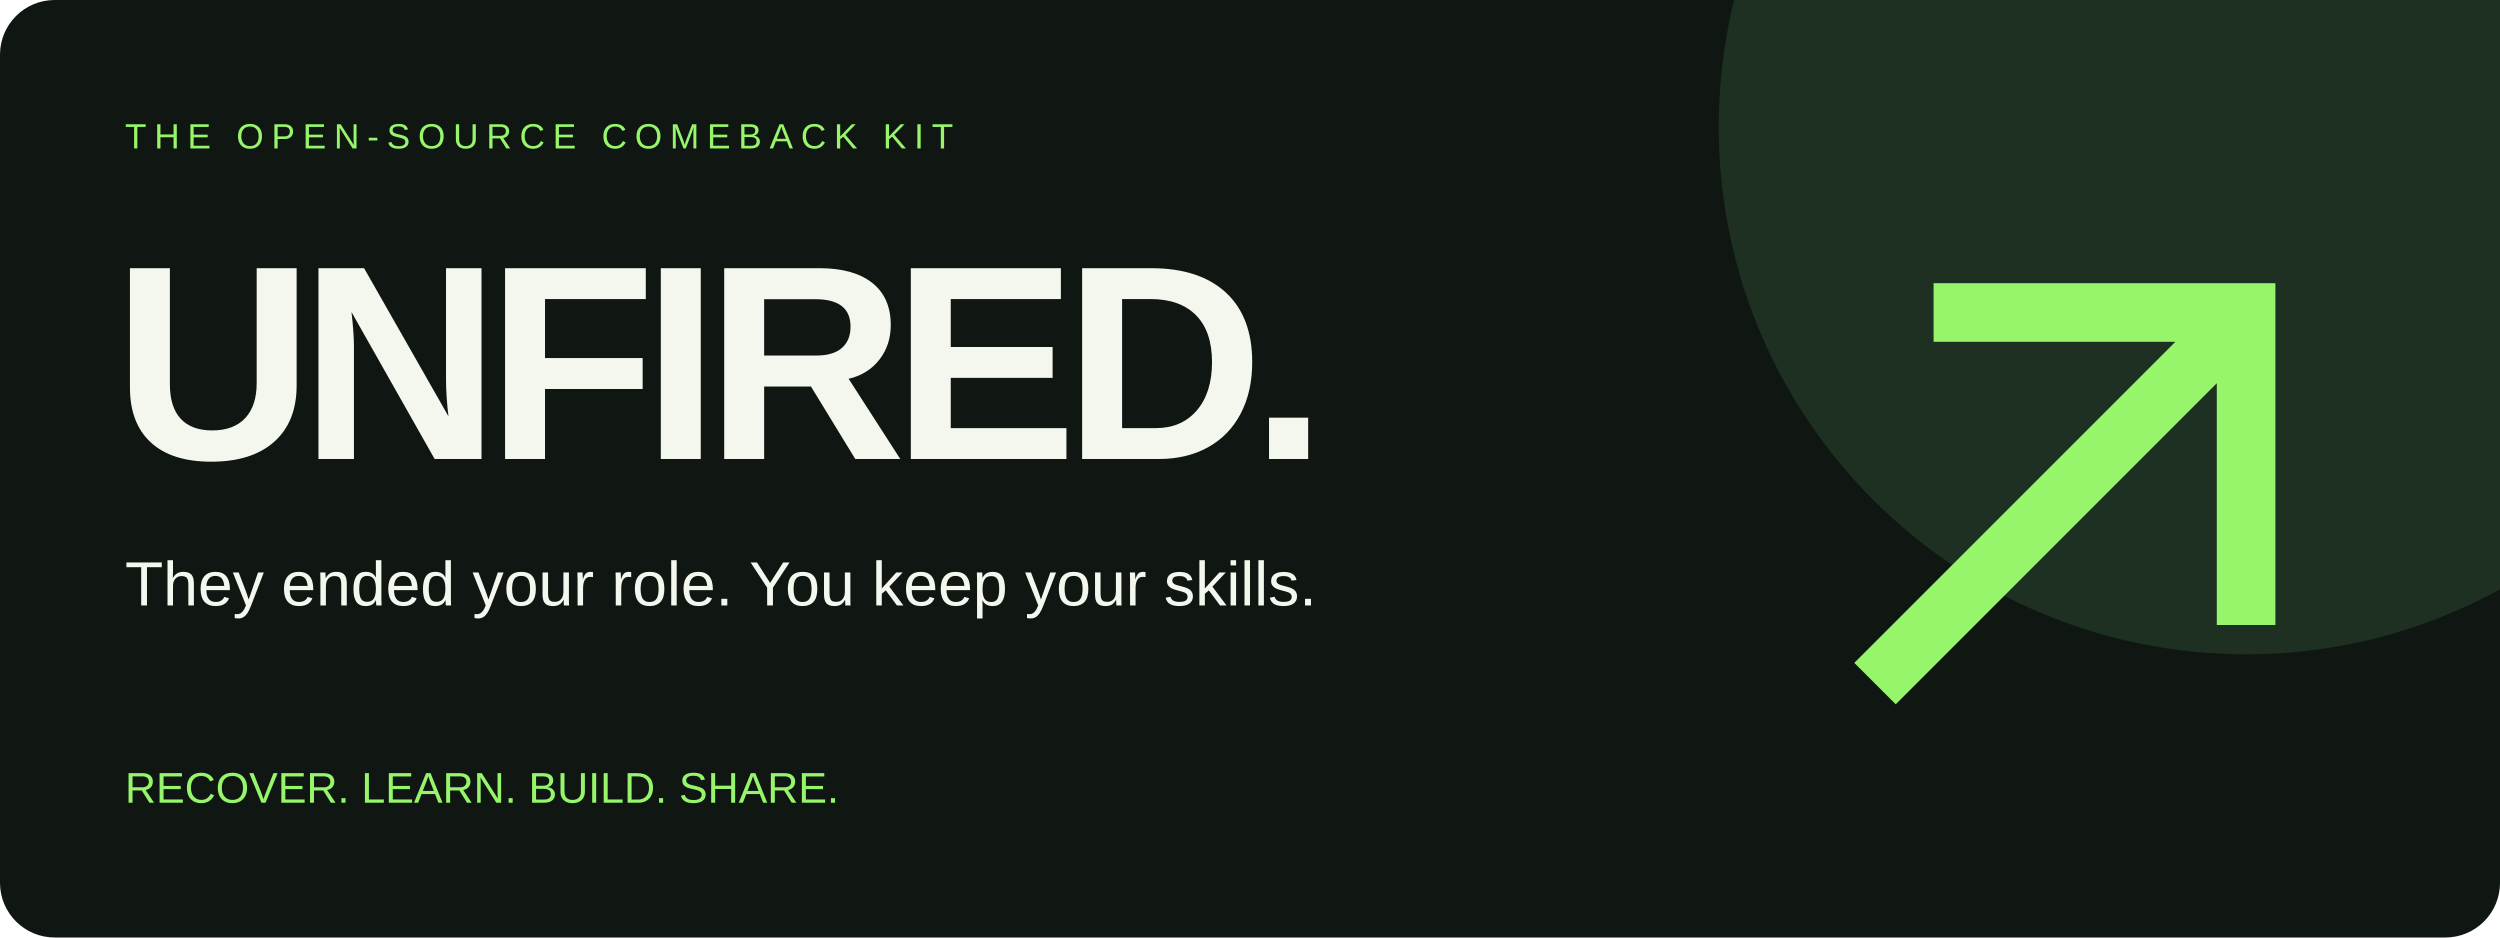
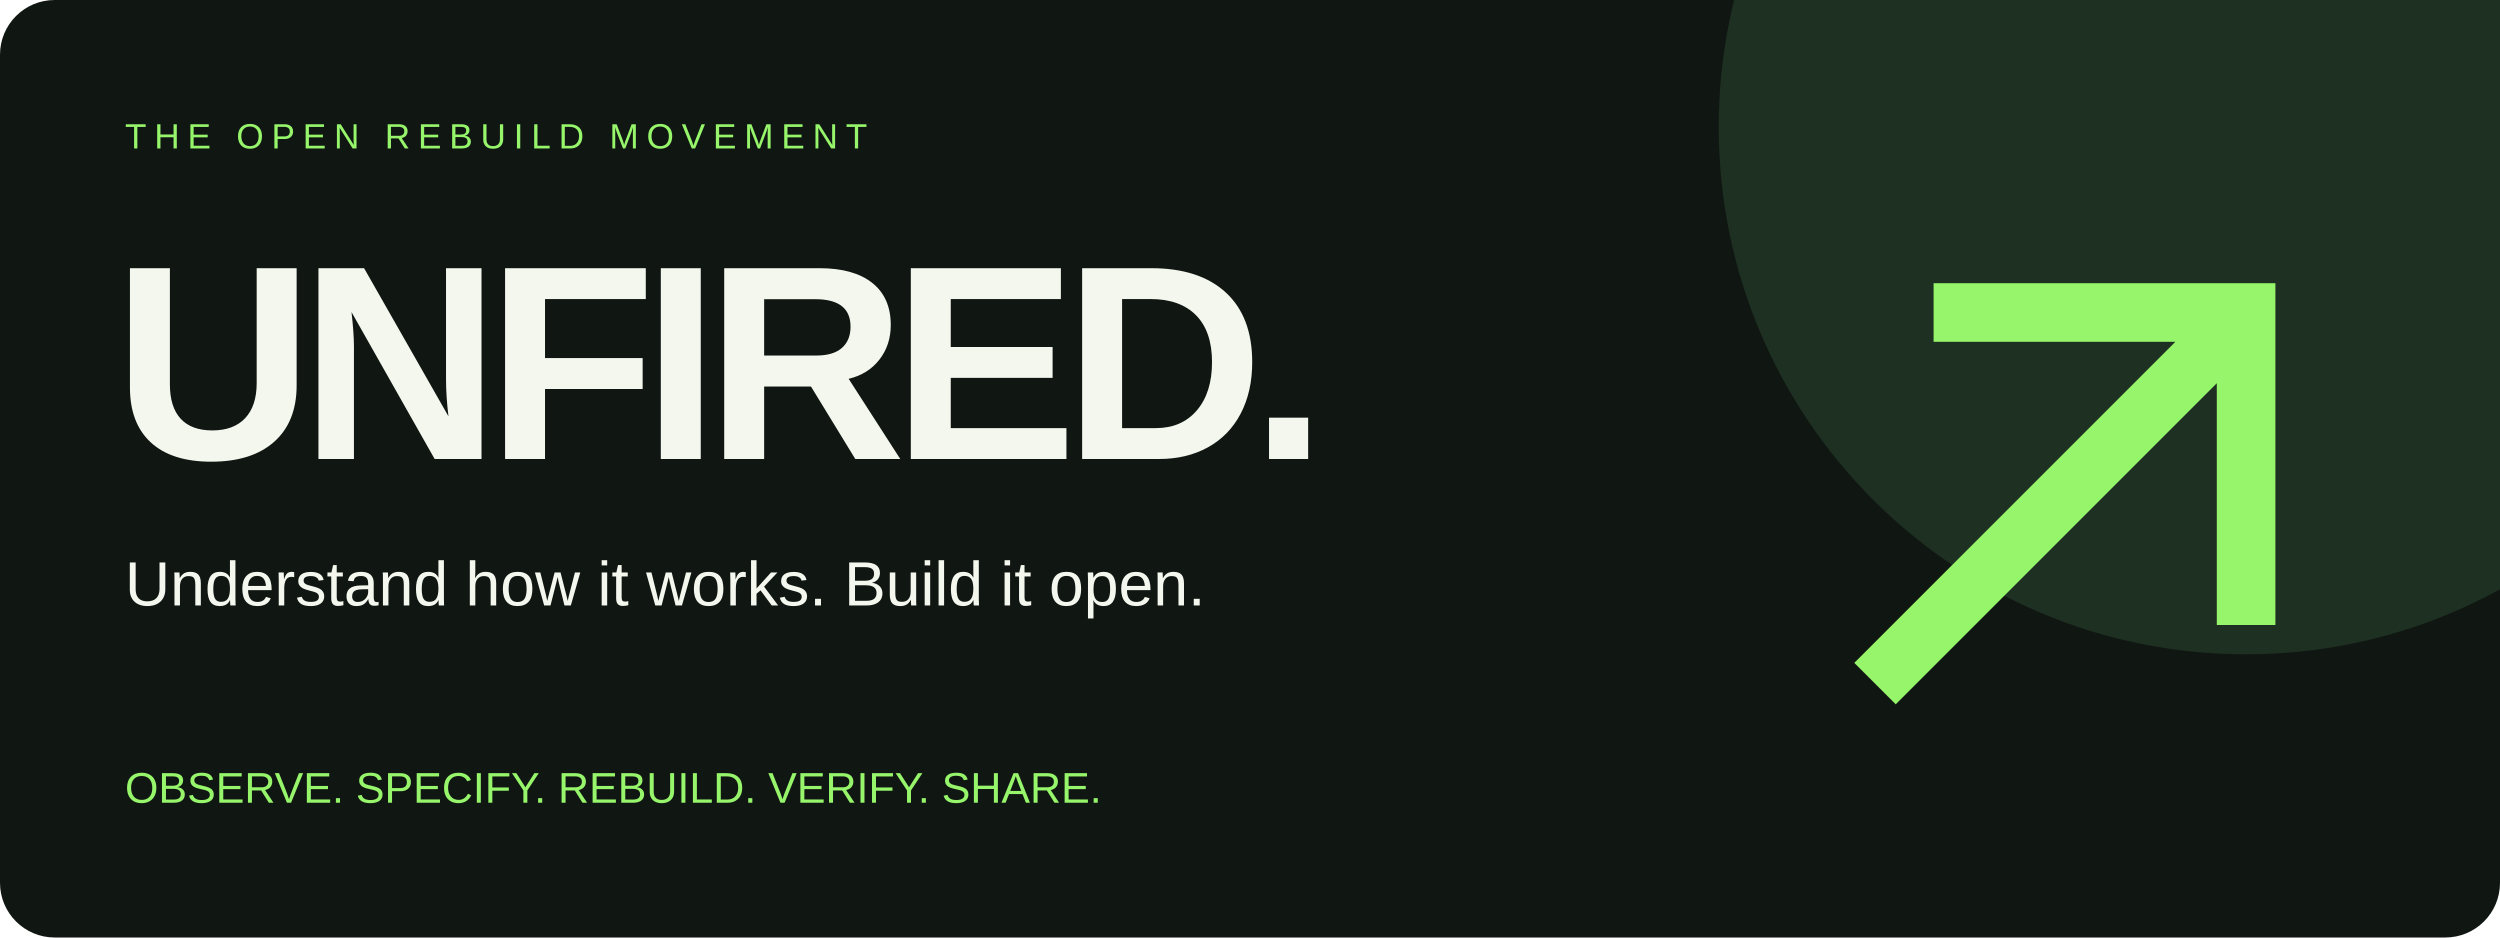
<svg xmlns="http://www.w3.org/2000/svg" width="1280" height="480" viewBox="0 0 1280 480" role="img" aria-labelledby="title desc">
  <rect width="1280" height="480" rx="28" fill="#101712" />
  <circle cx="1150" cy="65" r="270" fill="#1d3022" />
  <path d="M970 320V160h160M970 160l190 190" fill="none" stroke="#96f56a" stroke-width="30" transform="rotate(90 1060 250)" />
-   <text x="64" y="76" fill="#96f56a" font-family="Arial,sans-serif" font-size="18" letter-spacing="4">THE OPEN-SOURCE COMEBACK KIT</text>
+   <text x="64" y="76" fill="#96f56a" font-family="Arial,sans-serif" font-size="18" letter-spacing="4">THE OPEN REBUILD MOVEMENT</text>
  <text x="58" y="235" fill="#f4f7ee" font-family="Arial,sans-serif" font-weight="900" font-size="142" letter-spacing="-7">UNFIRED.</text>
-   <text x="64" y="310" fill="#f4f7ee" font-family="Arial,sans-serif" font-size="32">They ended your role. You keep your skills.</text>
-   <text x="64" y="411" fill="#96f56a" font-family="Arial,sans-serif" font-size="22">RECOVER. LEARN. BUILD. SHARE.</text>
+   <text x="64" y="310" fill="#f4f7ee" font-family="Arial,sans-serif" font-size="32">Understand how it works. Build it open.</text>
+   <text x="64" y="411" fill="#96f56a" font-family="Arial,sans-serif" font-size="22">OBSERVE. SPECIFY. REBUILD. VERIFY. SHARE.</text>
</svg>
